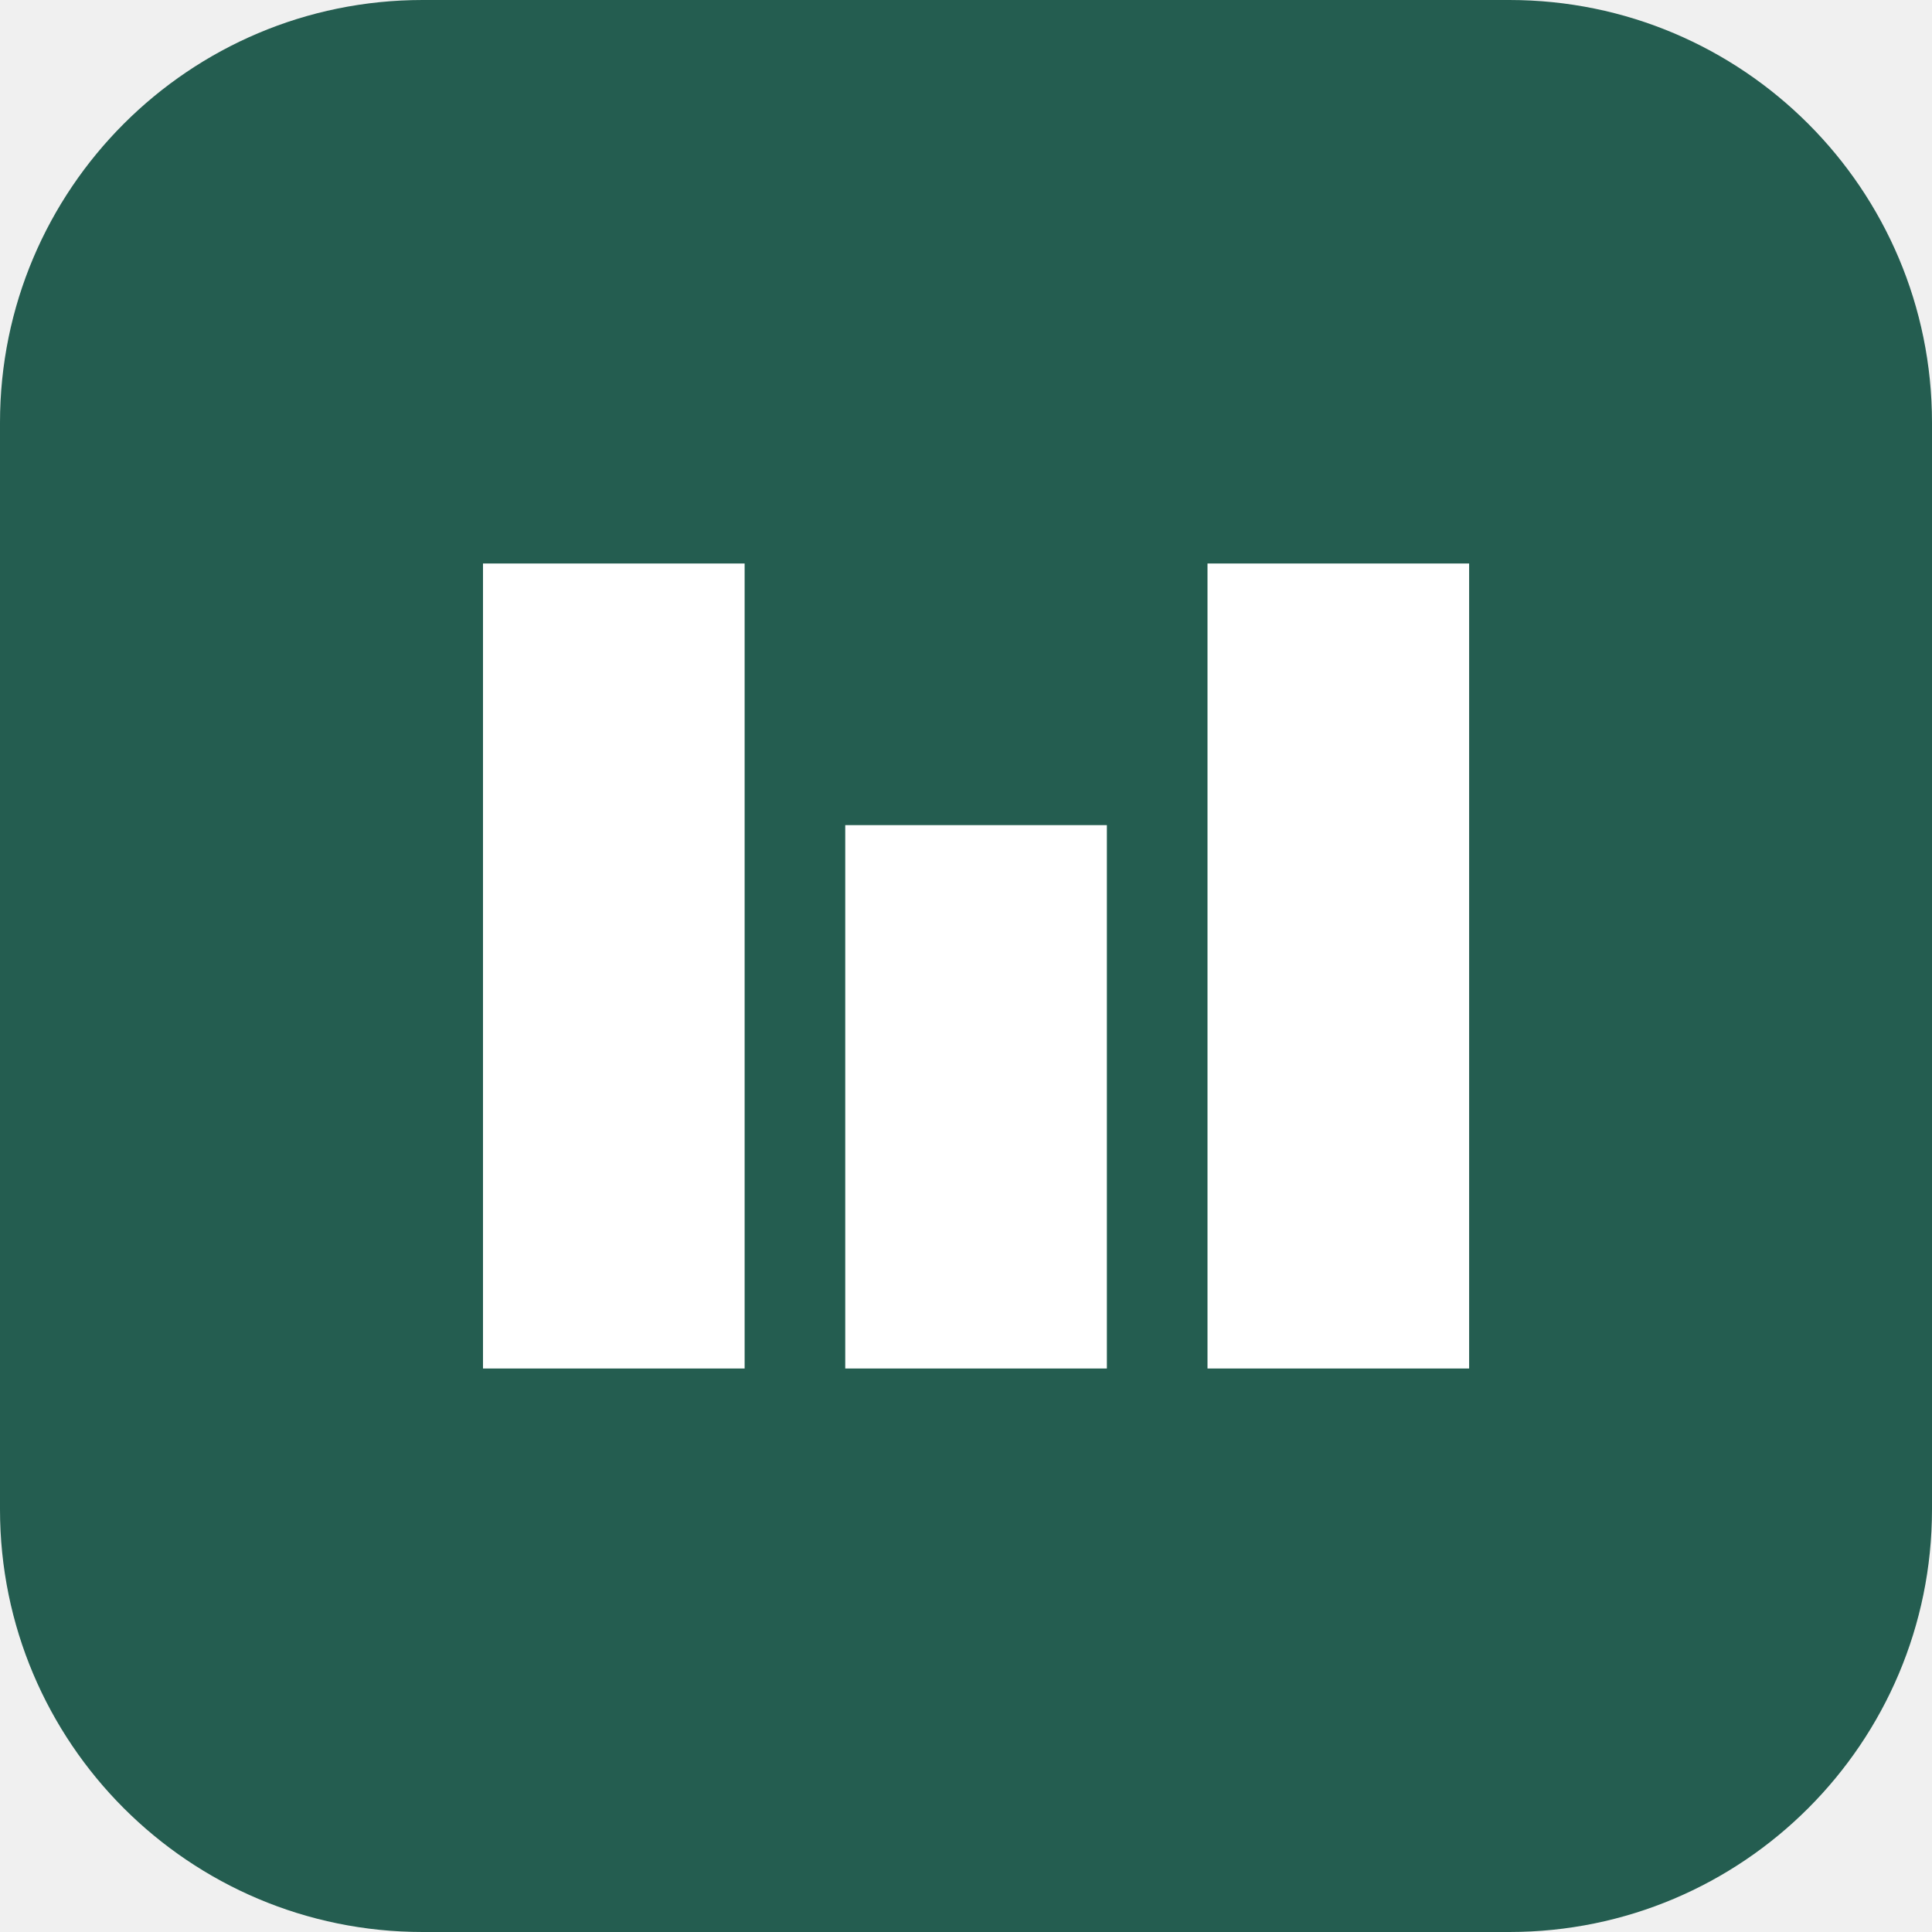
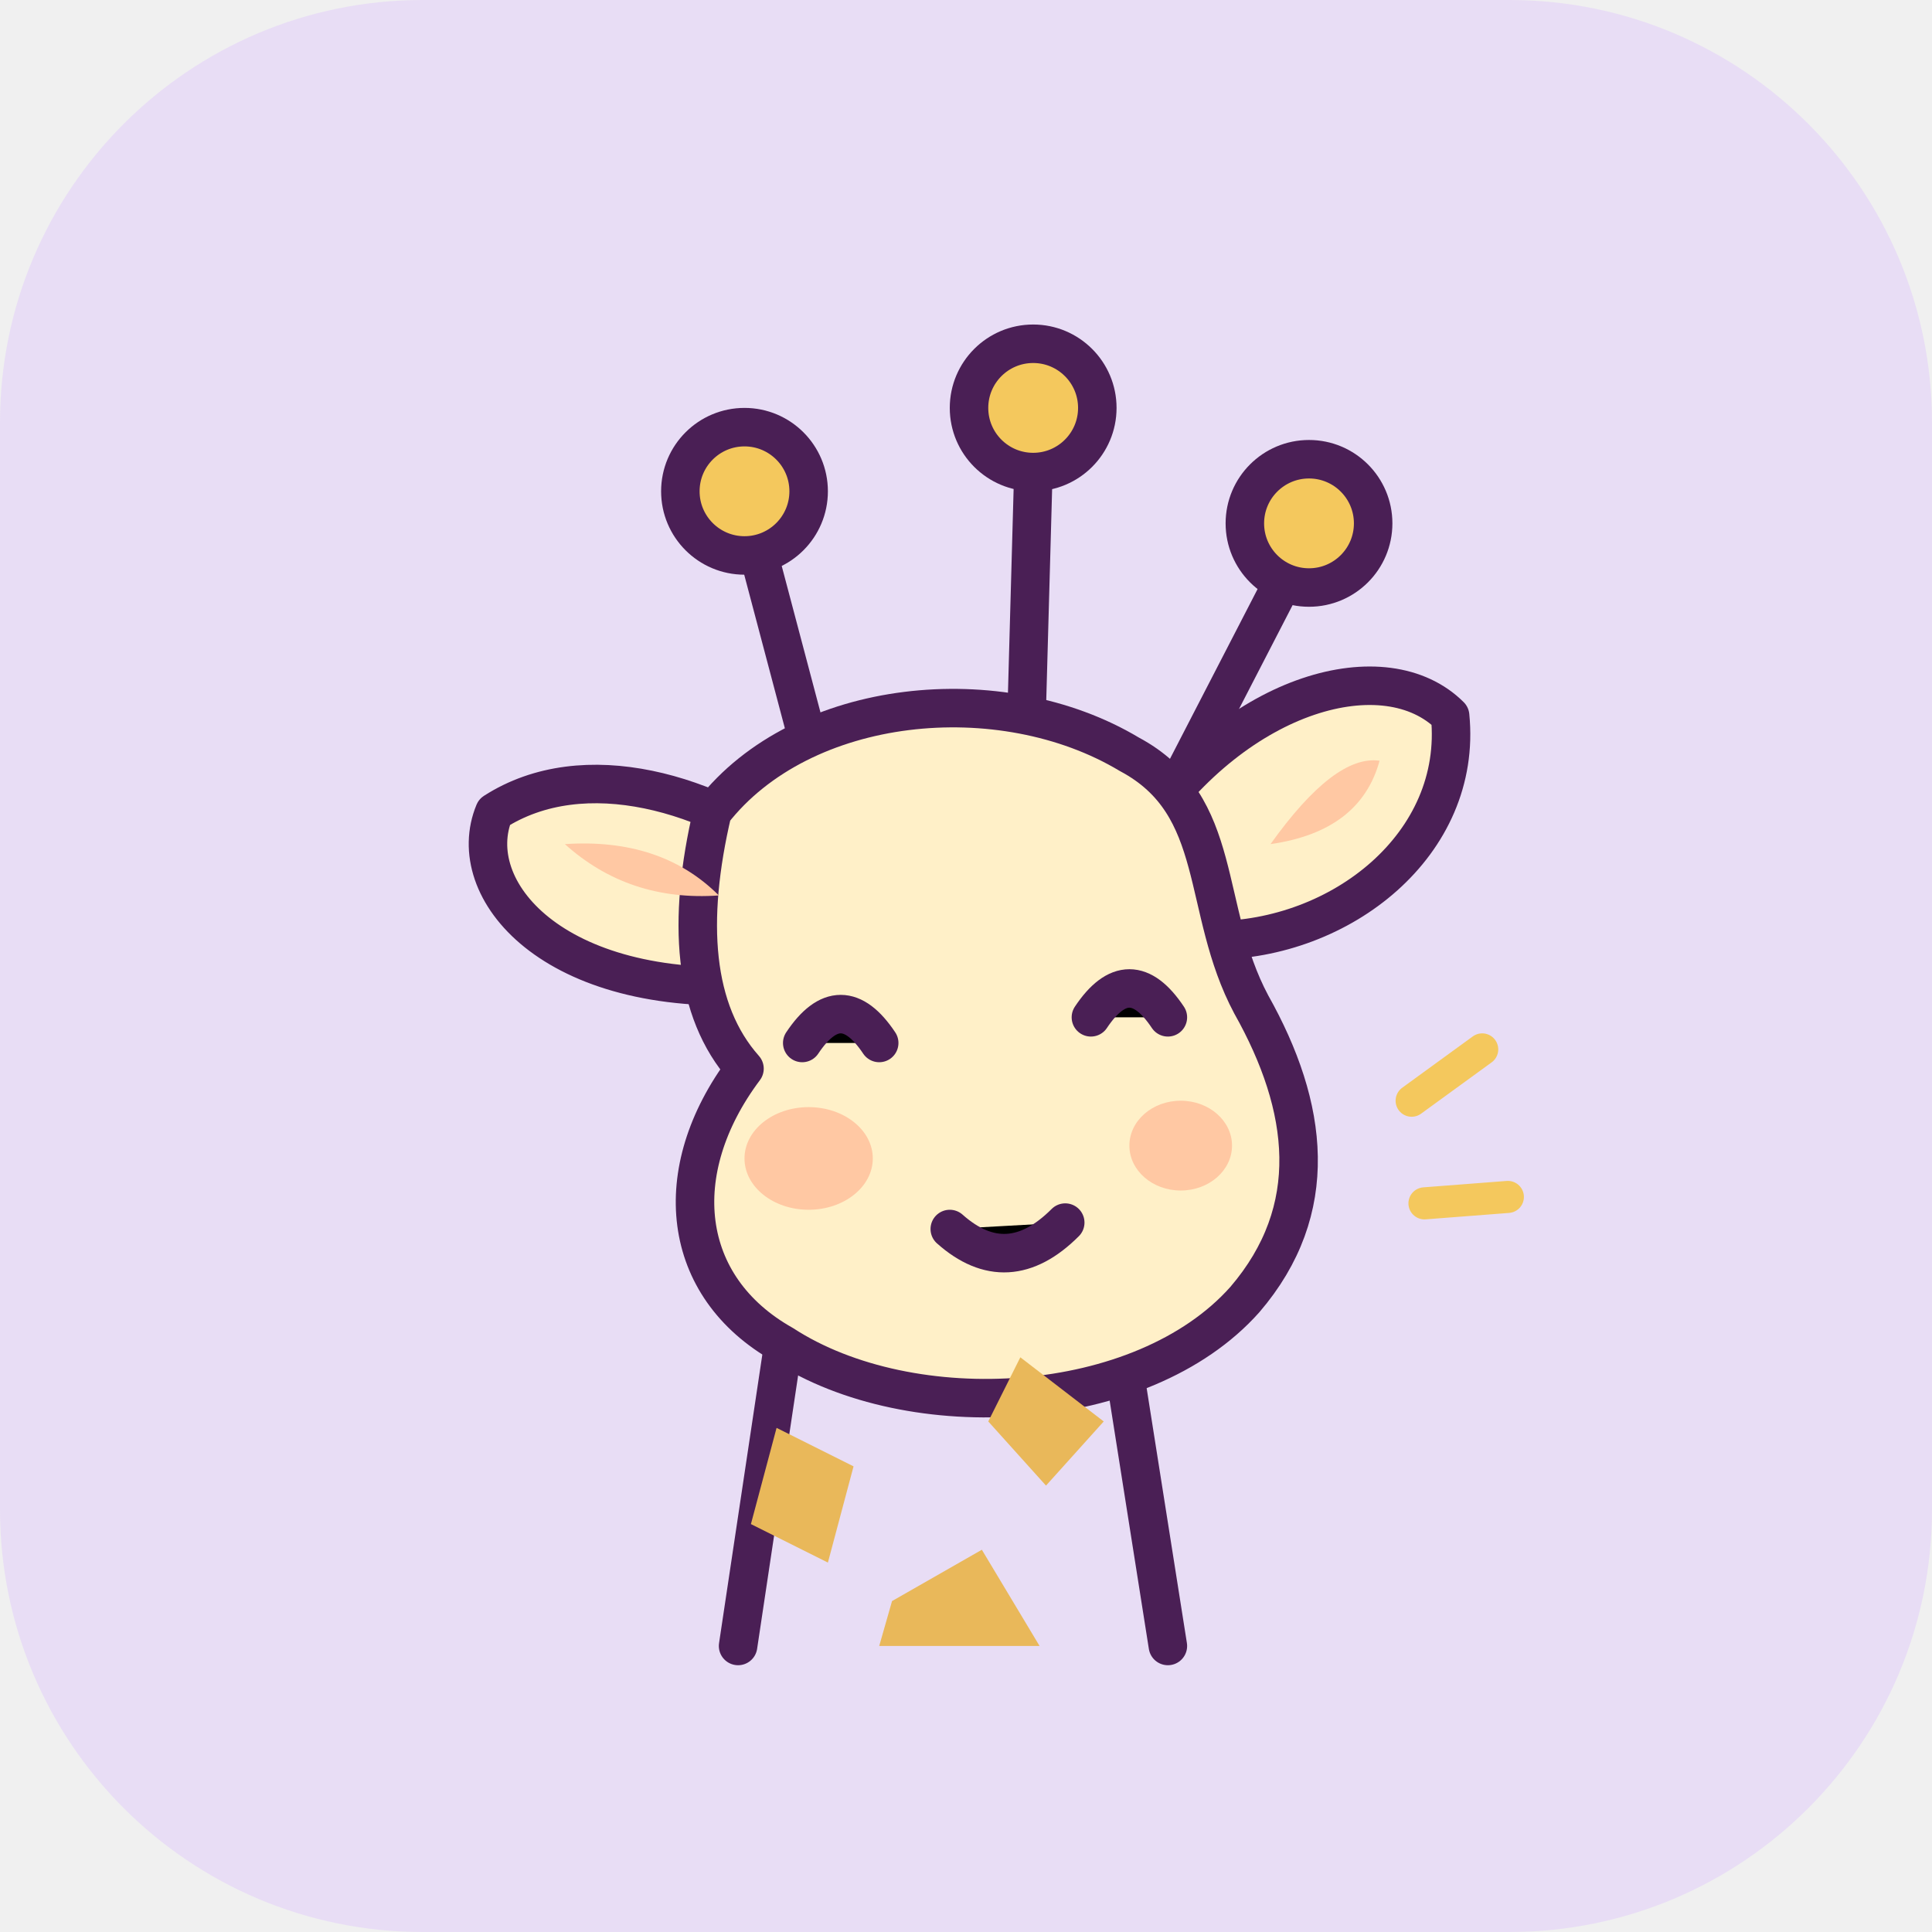
- <svg xmlns="http://www.w3.org/2000/svg" viewBox="0 0 192 192">
-   <rect width="192" height="192" rx="42" fill="#245d50" />
-   <path fill="#fff" d="M48 56h26v80H48zm36 26h26v54H84zm36-26h26v80h-26z" />
+ <svg xmlns="http://www.w3.org/2000/svg" viewBox="0 0 512 512">
+   <rect width="512" height="512" rx="112" fill="#E8DDF5" />
+   <g transform="translate(80,52) scale(1.7)">
+     <g stroke="#4A1F55" stroke-width="6" stroke-linecap="round" stroke-linejoin="round">
+       <path d="M77 166 68 226M126 169l9 57" fill="#FFF0C8" />
+       <path d="M71 123C39 125 25 108 30 96c14-9 34-3 48 8M131 99c15-22 38-28 48-18 2 20-17 35-37 35" fill="#FFF0C8" />
+       <path d="m80 89-9-34M113 80l1-36M137 91l16-31" />
+       <path d="M64 96c-4 17-3 31 5 40-12 16-10 34 6 43 20 13 56 11 72-7 12-14 10-30 1-46-8-15-4-31-19-39-20-12-51-9-65 9Z" fill="#FFF0C8" />
+       <path d="M78 132q6-9 12 0M123 128q6-9 12 0M101 161q9 8 18-1" />
+       <circle cx="69" cy="46" r="10" fill="#F4C85D" />
+       <circle cx="114" cy="33" r="10" fill="#F4C85D" />
+       <circle cx="157" cy="51" r="10" fill="#F4C85D" />
+     </g>
+     <path d="M41 101q15-1 24 8-14 1-24-8M151 101q10-14 17-13-3 11-17 13" fill="#FFC8A3" />
+     <ellipse cx="79" cy="150" rx="10" ry="8" fill="#FFC8A3" />
+     <ellipse cx="137" cy="148" rx="8" ry="7" fill="#FFC8A3" />
+     <path d="m74 192 12 6-4 15-12-6M112 181l13 10-9 10-9-10M92 219l14-8 9 15H90" fill="#E9B85A" />
+     <path d="m173 141 11-8M175 157l13-1" stroke="#F4C85D" stroke-width="5" stroke-linecap="round" />
+   </g>
</svg>
